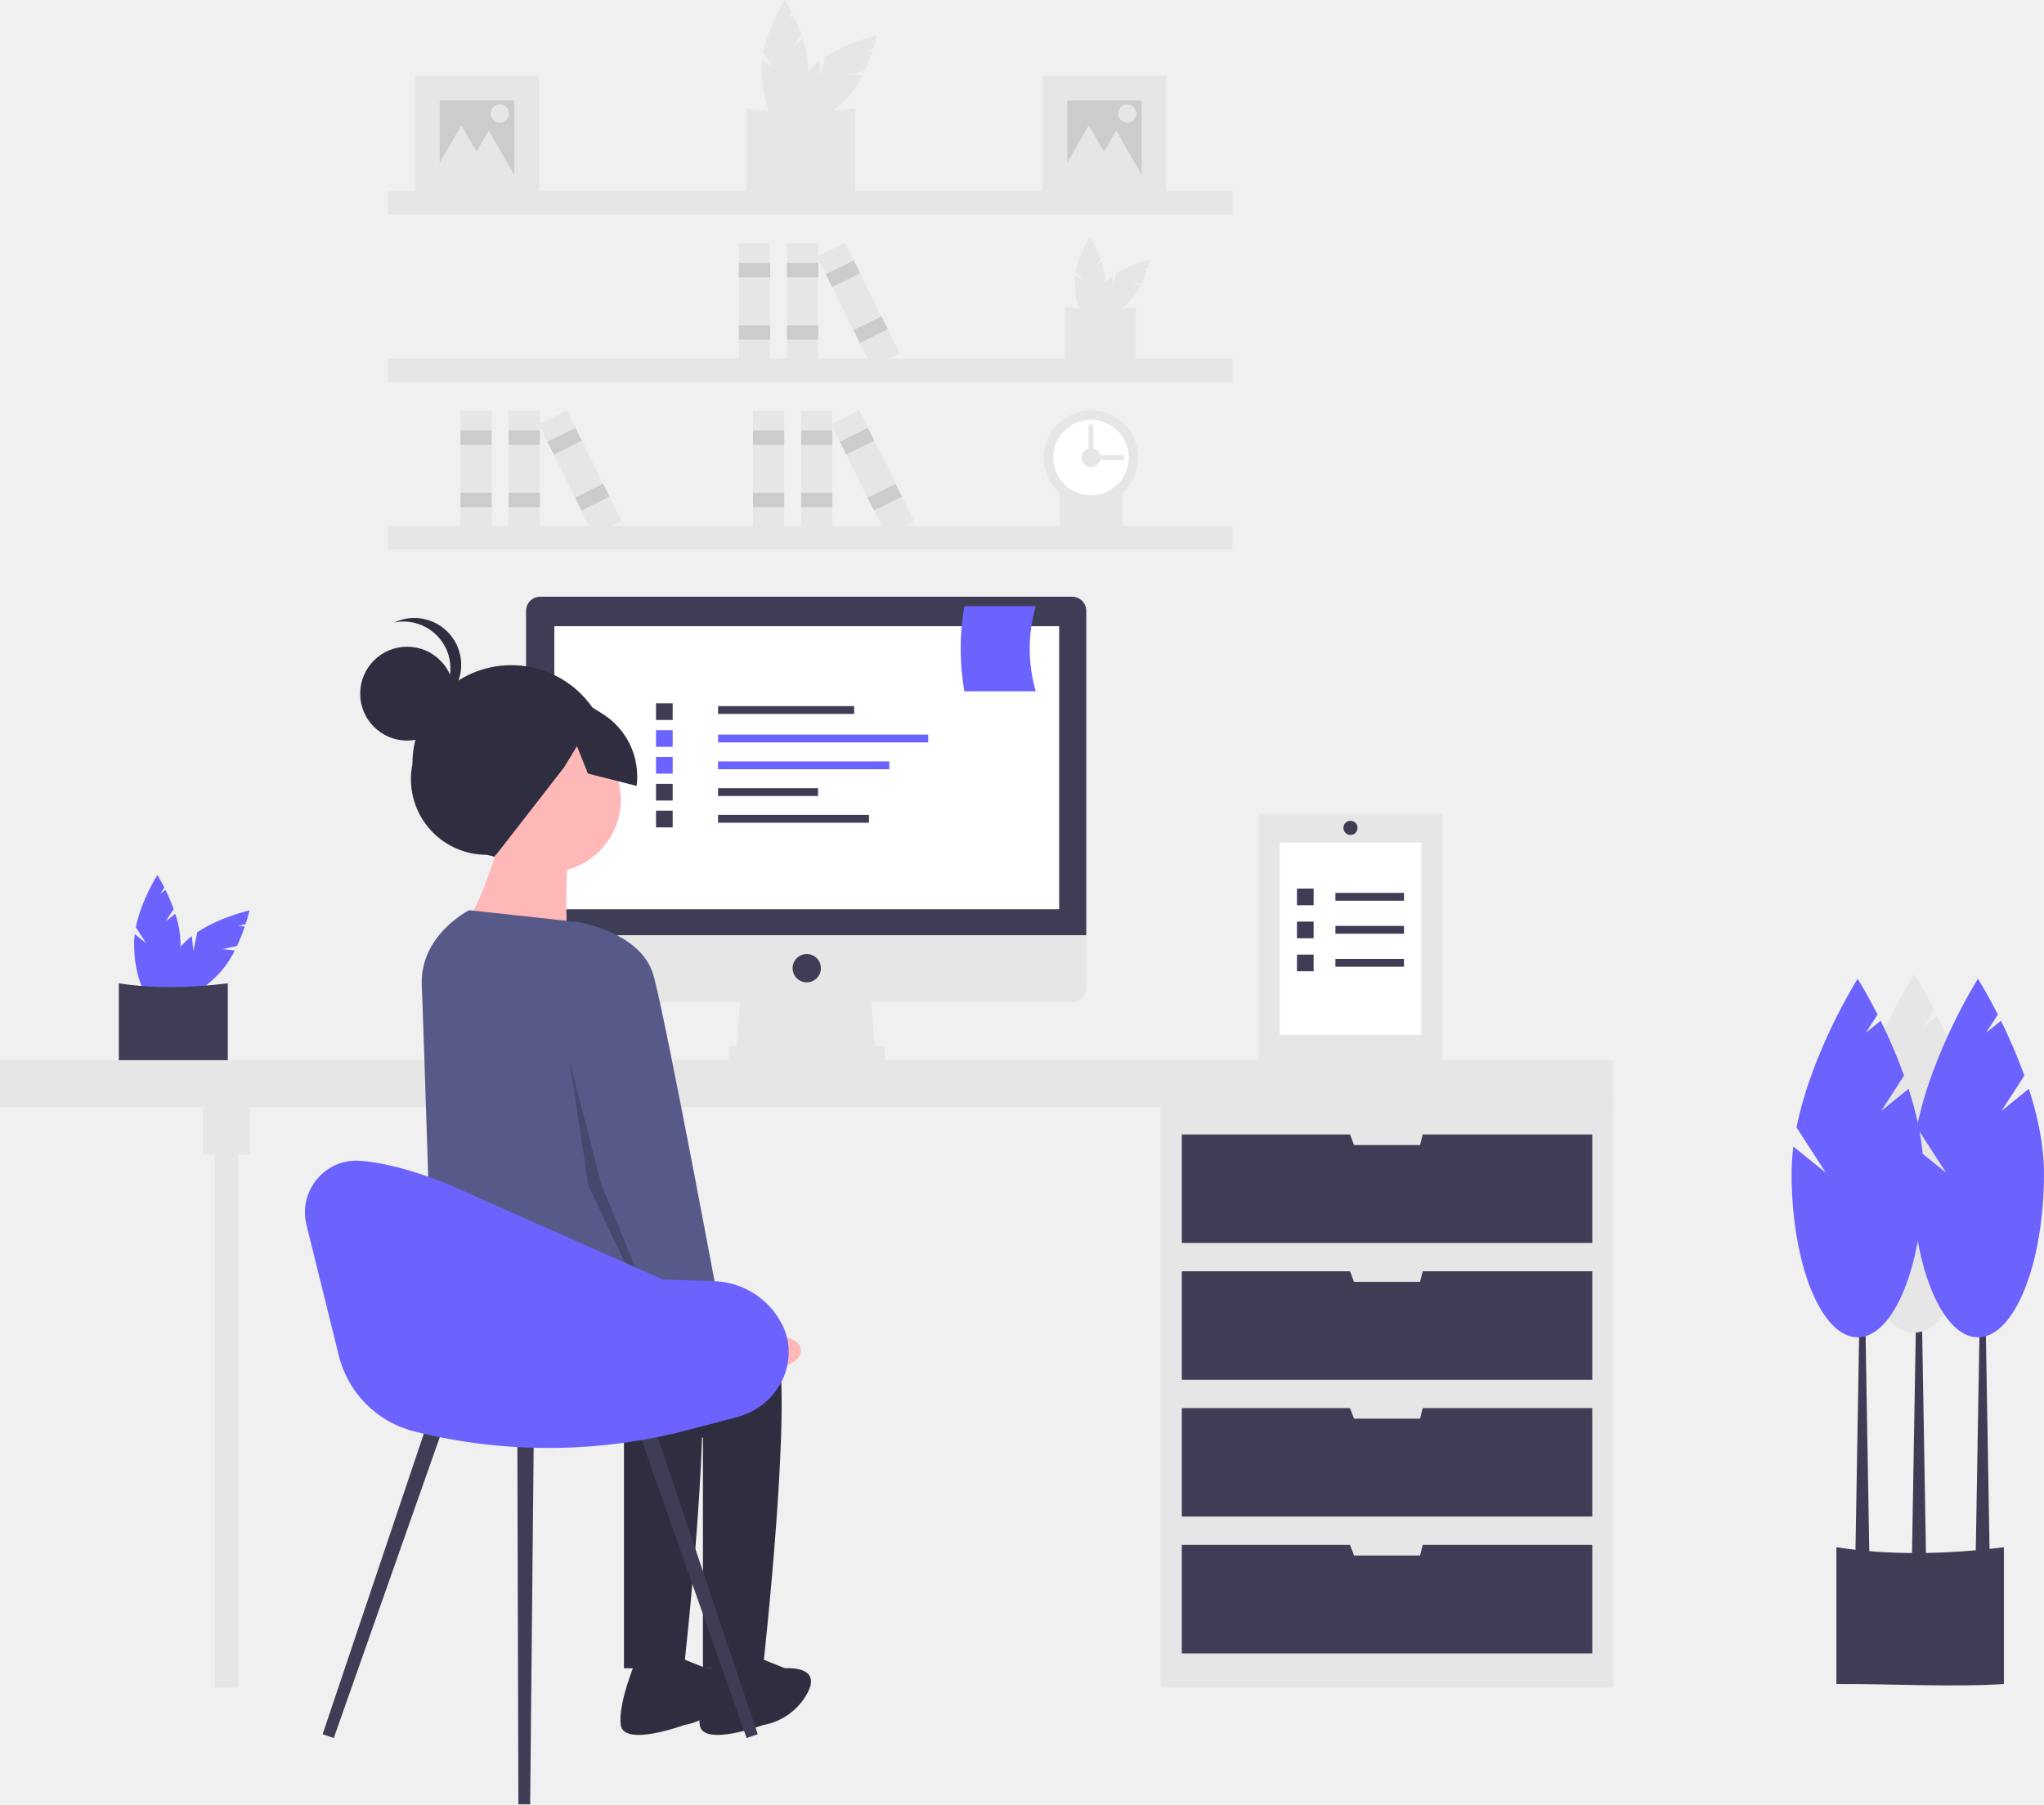
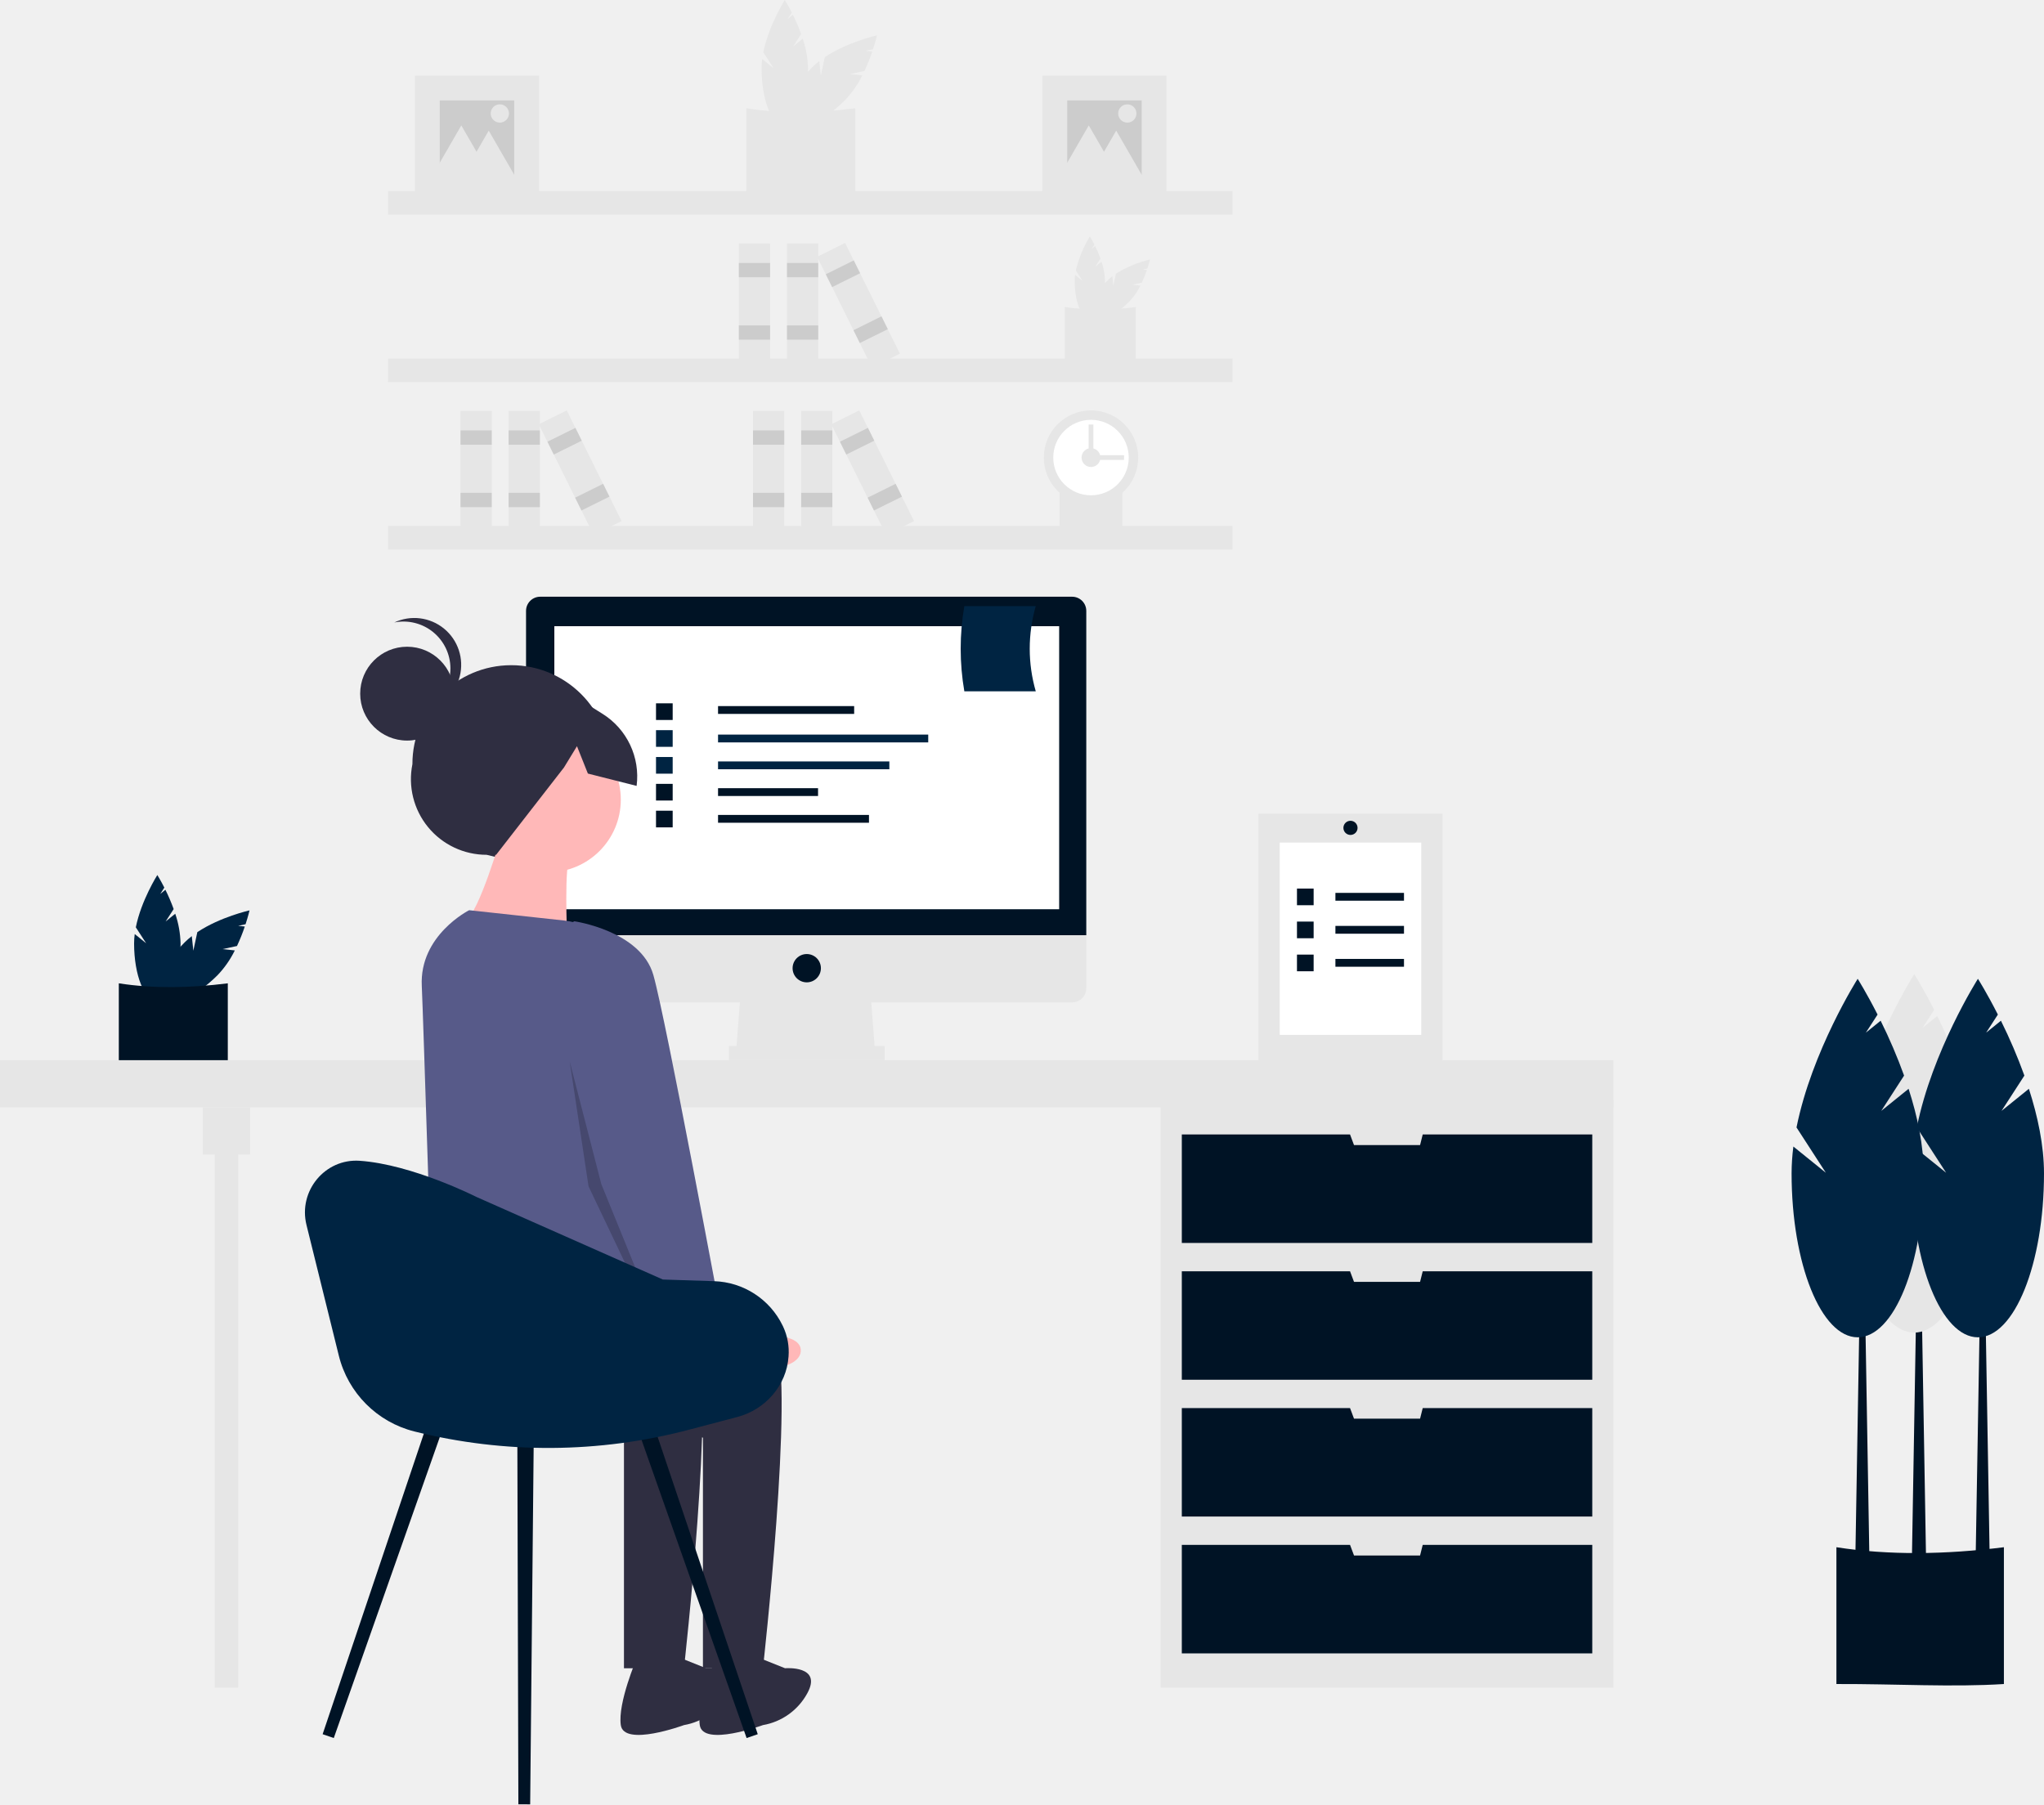
<svg xmlns="http://www.w3.org/2000/svg" id="ea61258a-e793-48f7-8624-3c5ca462ffd9" data-name="Layer 1" width="882.346" height="778.999" viewBox="0 0 882.346 778.999">
  <path d="M501.189,80.561l3.47-5.362a80.387,80.387,0,0,0-3.56-8.333l-2.244,1.812,1.776-2.745c-1.693-3.333-3.025-5.432-3.025-5.432s-6.958,10.965-9.283,22.575l4.452,6.881-4.929-3.981a32.522,32.522,0,0,0-.27,4.078c0,13.75,4.491,24.896,10.03,24.896s10.03-11.146,10.03-24.896a42.818,42.818,0,0,0-2.295-12.847Z" transform="translate(-158.8268 -60.50072)" fill="#e6e6e6" />
  <path d="M525.747,92.481l6.245-1.338a80.386,80.386,0,0,0,3.375-8.409l-2.868-.305,3.197-.685c1.159-3.554,1.702-5.98,1.702-5.98s-12.674,2.833-22.527,9.399l-1.717,8.014-.67-6.3a32.524,32.524,0,0,0-3.075,2.693c-9.722,9.722-14.429,20.779-10.512,24.696s14.974-.789,24.696-10.512a42.818,42.818,0,0,0,7.462-10.707Z" transform="translate(-158.8268 -60.50072)" fill="#e6e6e6" />
  <path d="M528.028,145.685c-14.481.926-30.26-.054-47.046,0V107.253c14.791,2.303,30.565,2.066,47.046,0Z" transform="translate(-158.8268 -60.50072)" fill="#e6e6e6" />
  <path d="M631.628,175.652l2.263-3.497a52.424,52.424,0,0,0-2.321-5.434l-1.463,1.182,1.158-1.79c-1.104-2.173-1.973-3.543-1.973-3.543a50.241,50.241,0,0,0-6.054,14.722l2.903,4.487-3.214-2.596a21.21,21.21,0,0,0-.176,2.66c0,8.967,2.928,16.236,6.541,16.236s6.541-7.269,6.541-16.236a27.923,27.923,0,0,0-1.496-8.378Z" transform="translate(-158.8268 -60.50072)" fill="#e6e6e6" />
  <path d="M647.644,183.426l4.073-.873a52.421,52.421,0,0,0,2.201-5.484l-1.87-.199,2.085-.447c.756-2.317,1.11-3.9,1.11-3.9a50.241,50.241,0,0,0-14.691,6.129l-1.12,5.226-.437-4.109a21.208,21.208,0,0,0-2.005,1.756c-6.34,6.34-9.41,13.551-6.855,16.105s9.765-.515,16.105-6.855a27.923,27.923,0,0,0,4.866-6.982Z" transform="translate(-158.8268 -60.50072)" fill="#e6e6e6" />
  <path d="M649.131,218.122c-9.444.604-19.734-.035-30.681,0v-25.063a110.584,110.584,0,0,0,30.681,0Z" transform="translate(-158.8268 -60.50072)" fill="#e6e6e6" />
  <path d="M643.3,292.399c-8.339.533-17.425-.031-27.091,0V270.268a97.647,97.647,0,0,0,27.091,0Z" transform="translate(-158.8268 -60.50072)" fill="#e6e6e6" />
  <rect x="167.508" y="82.481" width="364.547" height="10.183" fill="#e6e6e6" />
  <rect x="167.508" y="154.78" width="364.547" height="10.183" fill="#e6e6e6" />
  <rect x="167.508" y="227.078" width="364.547" height="10.183" fill="#e6e6e6" />
  <circle cx="470.958" cy="197.548" r="20.366" fill="#e6e6e6" />
  <circle cx="470.958" cy="197.548" r="16.293" fill="#fff" />
  <circle cx="470.958" cy="197.548" r="4.073" fill="#e6e6e6" />
  <rect x="634.876" y="249.902" width="2.037" height="16.293" transform="translate(735.1164 -438.3468) rotate(90)" fill="#e6e6e6" />
  <rect x="628.767" y="243.793" width="2.037" height="16.293" transform="translate(1100.743 443.3769) rotate(180)" fill="#e6e6e6" />
  <rect x="339.725" y="105.104" width="13.475" height="53.339" fill="#e6e6e6" />
  <rect x="339.725" y="113.526" width="13.475" height="6.176" fill="#ccc" />
  <rect x="339.725" y="140.476" width="13.475" height="6.176" fill="#ccc" />
  <rect x="318.951" y="105.104" width="13.475" height="53.339" fill="#e6e6e6" />
  <rect x="318.951" y="113.526" width="13.475" height="6.176" fill="#ccc" />
  <rect x="318.951" y="140.476" width="13.475" height="6.176" fill="#ccc" />
  <rect x="522.695" y="165.605" width="13.475" height="53.339" transform="translate(-189.1714 194.3656) rotate(-26.3396)" fill="#e6e6e6" />
  <rect x="515.969" y="175.601" width="13.475" height="6.176" transform="translate(-183.8419 189.9708) rotate(-26.3396)" fill="#ccc" />
  <rect x="527.926" y="199.753" width="13.475" height="6.176" transform="translate(-193.3166 197.7837) rotate(-26.3396)" fill="#ccc" />
  <rect x="219.567" y="177.403" width="13.475" height="53.339" fill="#e6e6e6" />
  <rect x="219.567" y="185.825" width="13.475" height="6.176" fill="#ccc" />
  <rect x="219.567" y="212.775" width="13.475" height="6.176" fill="#ccc" />
  <rect x="198.793" y="177.403" width="13.475" height="53.339" fill="#e6e6e6" />
  <rect x="198.793" y="185.825" width="13.475" height="6.176" fill="#ccc" />
  <rect x="198.793" y="212.775" width="13.475" height="6.176" fill="#ccc" />
  <rect x="402.537" y="237.903" width="13.475" height="53.339" transform="translate(-233.7244 148.5586) rotate(-26.3396)" fill="#e6e6e6" />
  <rect x="395.811" y="247.899" width="13.475" height="6.176" transform="translate(-228.3949 144.1638) rotate(-26.3396)" fill="#ccc" />
  <rect x="407.769" y="272.051" width="13.475" height="6.176" transform="translate(-237.8696 151.9768) rotate(-26.3396)" fill="#ccc" />
  <rect x="345.835" y="177.403" width="13.475" height="53.339" fill="#e6e6e6" />
  <rect x="345.835" y="185.825" width="13.475" height="6.176" fill="#ccc" />
  <rect x="345.835" y="212.775" width="13.475" height="6.176" fill="#ccc" />
  <rect x="325.061" y="177.403" width="13.475" height="53.339" fill="#e6e6e6" />
  <rect x="325.061" y="185.825" width="13.475" height="6.176" fill="#ccc" />
  <rect x="325.061" y="212.775" width="13.475" height="6.176" fill="#ccc" />
  <rect x="528.805" y="237.903" width="13.475" height="53.339" transform="translate(-220.6153 204.5824) rotate(-26.3396)" fill="#e6e6e6" />
  <rect x="522.079" y="247.899" width="13.475" height="6.176" transform="translate(-215.2858 200.1876) rotate(-26.3396)" fill="#ccc" />
  <rect x="534.036" y="272.051" width="13.475" height="6.176" transform="translate(-224.7604 208.0006) rotate(-26.3396)" fill="#ccc" />
  <rect x="449.987" y="32.646" width="53.556" height="53.556" fill="#e6e6e6" />
  <rect x="460.699" y="43.357" width="32.134" height="32.134" fill="#ccc" />
  <polygon points="470 54.143 476.814 65.944 483.627 77.745 470 77.745 456.373 77.745 463.187 65.944 470 54.143" fill="#e6e6e6" />
  <polygon points="481.839 56.398 488.653 68.199 495.466 80 481.839 80 468.212 80 475.026 68.199 481.839 56.398" fill="#e6e6e6" />
  <circle cx="486.631" cy="48.994" r="3.946" fill="#e6e6e6" />
  <rect x="179.123" y="32.646" width="53.556" height="53.556" fill="#e6e6e6" />
  <rect x="189.834" y="43.357" width="32.134" height="32.134" fill="#ccc" />
  <polygon points="199.136 54.143 205.949 65.944 212.763 77.745 199.136 77.745 185.509 77.745 192.322 65.944 199.136 54.143" fill="#e6e6e6" />
  <polygon points="210.975 56.398 217.788 68.199 224.601 80 210.975 80 197.348 80 204.161 68.199 210.975 56.398" fill="#e6e6e6" />
  <circle cx="215.766" cy="48.994" r="3.946" fill="#e6e6e6" />
-   <path d="M230.324,458.345l3.47-5.362a80.387,80.387,0,0,0-3.56-8.333l-2.244,1.812,1.776-2.745c-1.693-3.333-3.025-5.432-3.025-5.432s-6.958,10.965-9.283,22.575l4.452,6.881-4.929-3.981a32.524,32.524,0,0,0-.27,4.078c0,13.75,4.491,24.896,10.03,24.896s10.03-11.146,10.03-24.896a42.818,42.818,0,0,0-2.295-12.847Z" transform="translate(-158.8268 -60.50072)" fill="#6c63ff" />
-   <path d="M254.882,470.266l6.245-1.338a80.386,80.386,0,0,0,3.375-8.409l-2.868-.305,3.197-.685c1.159-3.554,1.702-5.98,1.702-5.98s-12.674,2.833-22.527,9.399l-1.717,8.014-.67-6.3a32.524,32.524,0,0,0-3.075,2.693c-9.722,9.722-14.429,20.779-10.512,24.696s14.974-.789,24.696-10.512a42.818,42.818,0,0,0,7.462-10.707Z" transform="translate(-158.8268 -60.50072)" fill="#6c63ff" />
-   <path d="M257.163,523.469c-14.481.926-30.26-.054-47.046,0V485.038c14.791,2.303,30.565,2.066,47.046,0Z" transform="translate(-158.8268 -60.50072)" fill="#3f3d56" />
+   <path d="M230.324,458.345l3.47-5.362a80.387,80.387,0,0,0-3.56-8.333l-2.244,1.812,1.776-2.745c-1.693-3.333-3.025-5.432-3.025-5.432s-6.958,10.965-9.283,22.575l4.452,6.881-4.929-3.981a32.524,32.524,0,0,0-.27,4.078c0,13.75,4.491,24.896,10.03,24.896s10.03-11.146,10.03-24.896a42.818,42.818,0,0,0-2.295-12.847Z" transform="translate(-158.8268 -60.50072)" fill="#002442" />
+   <path d="M254.882,470.266l6.245-1.338a80.386,80.386,0,0,0,3.375-8.409l-2.868-.305,3.197-.685c1.159-3.554,1.702-5.98,1.702-5.98s-12.674,2.833-22.527,9.399l-1.717,8.014-.67-6.3a32.524,32.524,0,0,0-3.075,2.693c-9.722,9.722-14.429,20.779-10.512,24.696s14.974-.789,24.696-10.512a42.818,42.818,0,0,0,7.462-10.707Z" transform="translate(-158.8268 -60.50072)" fill="#002442" />
+   <path d="M257.163,523.469c-14.481.926-30.26-.054-47.046,0V485.038c14.791,2.303,30.565,2.066,47.046,0Z" transform="translate(-158.8268 -60.50072)" fill="#001325" />
  <rect x="500.998" y="475.031" width="195.511" height="253.554" fill="#e6e6e6" />
  <rect x="92.664" y="488.269" width="10.183" height="240.316" fill="#e6e6e6" />
  <rect y="457.72" width="696.509" height="20.366" fill="#e6e6e6" />
  <rect x="87.573" y="478.086" width="20.366" height="20.366" fill="#e6e6e6" />
-   <polygon points="614.155 489.796 613.009 494.379 584.497 494.379 582.779 489.796 510.162 489.796 510.162 536.638 687.344 536.638 687.344 489.796 614.155 489.796" fill="#3f3d56" />
-   <polygon points="614.155 548.857 613.009 553.439 584.497 553.439 582.779 548.857 510.162 548.857 510.162 595.698 687.344 595.698 687.344 548.857 614.155 548.857" fill="#3f3d56" />
-   <polygon points="614.155 607.918 613.009 612.5 584.497 612.5 582.779 607.918 510.162 607.918 510.162 654.759 687.344 654.759 687.344 607.918 614.155 607.918" fill="#3f3d56" />
-   <polygon points="614.155 666.979 613.009 671.561 584.497 671.561 582.779 666.979 510.162 666.979 510.162 713.82 687.344 713.82 687.344 666.979 614.155 666.979" fill="#3f3d56" />
+   <polygon points="614.155 489.796 613.009 494.379 584.497 494.379 582.779 489.796 510.162 489.796 510.162 536.638 687.344 536.638 687.344 489.796 614.155 489.796" fill="#001325" />
+   <polygon points="614.155 548.857 613.009 553.439 584.497 553.439 582.779 548.857 510.162 548.857 510.162 595.698 687.344 595.698 687.344 548.857 614.155 548.857" fill="#001325" />
+   <polygon points="614.155 607.918 613.009 612.5 584.497 612.5 582.779 607.918 510.162 607.918 510.162 654.759 687.344 654.759 687.344 607.918 614.155 607.918" fill="#001325" />
+   <polygon points="614.155 666.979 613.009 671.561 584.497 671.561 582.779 666.979 510.162 666.979 510.162 713.82 687.344 713.82 687.344 666.979 614.155 666.979" fill="#001325" />
  <polygon points="377.785 454.665 317.706 454.665 319.742 428.19 375.748 428.19 377.785 454.665" fill="#e6e6e6" />
  <rect x="314.651" y="451.611" width="67.207" height="6.11" fill="#e6e6e6" />
-   <path d="M621.639,318.128H392.015a6.11,6.11,0,0,0-6.11,6.11V464.252H627.748V324.237A6.11,6.11,0,0,0,621.639,318.128Z" transform="translate(-158.8268 -60.50072)" fill="#3f3d56" />
+   <path d="M621.639,318.128H392.015a6.11,6.11,0,0,0-6.11,6.11V464.252H627.748V324.237A6.11,6.11,0,0,0,621.639,318.128Z" transform="translate(-158.8268 -60.50072)" fill="#001325" />
  <path d="M385.905,464.252V487.163a6.11,6.11,0,0,0,6.11,6.11h229.624a6.11,6.11,0,0,0,6.11-6.11V464.252Z" transform="translate(-158.8268 -60.50072)" fill="#e6e6e6" />
  <rect x="239.298" y="270.355" width="217.914" height="122.195" fill="#fff" />
-   <circle cx="348.254" cy="418.007" r="6.11" fill="#3f3d56" />
-   <path d="M1023.862,787.558c-22.254,1.424-46.502-.083-72.298,0V728.498c22.731,3.539,46.971,3.175,72.298,0Z" transform="translate(-158.8268 -60.50072)" fill="#3f3d56" />
-   <polygon points="831.432 673.3 825.322 673.3 827.359 553.949 829.395 553.949 831.432 673.3" fill="#3f3d56" />
-   <polygon points="858.926 674.107 852.816 674.107 854.853 554.755 856.889 554.755 858.926 674.107" fill="#3f3d56" />
-   <polygon points="806.993 674.107 800.883 674.107 802.92 554.755 804.956 554.755 806.993 674.107" fill="#3f3d56" />
+   <circle cx="348.254" cy="418.007" r="6.11" fill="#001325" />
+   <path d="M1023.862,787.558c-22.254,1.424-46.502-.083-72.298,0V728.498c22.731,3.539,46.971,3.175,72.298,0Z" transform="translate(-158.8268 -60.50072)" fill="#001325" />
+   <polygon points="831.432 673.3 825.322 673.3 827.359 553.949 829.395 553.949 831.432 673.3" fill="#001325" />
+   <polygon points="858.926 674.107 852.816 674.107 854.853 554.755 856.889 554.755 858.926 674.107" fill="#001325" />
+   <polygon points="806.993 674.107 800.883 674.107 802.92 554.755 804.956 554.755 806.993 674.107" fill="#001325" />
  <path d="M995.35,538.078l9.863-15.242a228.514,228.514,0,0,0-10.119-23.687l-6.378,5.151,5.05-7.804c-4.813-9.473-8.599-15.442-8.599-15.442s-19.78,31.17-26.389,64.173L971.435,564.786l-14.011-11.317a92.452,92.452,0,0,0-.769,11.593c0,39.086,12.765,70.771,28.512,70.771s28.512-31.685,28.512-70.771c0-12.117-2.741-24.794-6.523-36.521Z" transform="translate(-158.8268 -60.50072)" fill="#e6e6e6" />
-   <path d="M1022.844,540.114l9.863-15.242a228.515,228.515,0,0,0-10.119-23.687l-6.378,5.151,5.05-7.804c-4.813-9.473-8.599-15.442-8.599-15.442s-19.78,31.17-26.389,64.173l12.656,19.56-14.011-11.317a92.452,92.452,0,0,0-.769,11.593c0,39.086,12.765,70.771,28.512,70.771s28.512-31.685,28.512-70.771c0-12.117-2.741-24.794-6.523-36.521Z" transform="translate(-158.8268 -60.50072)" fill="#6c63ff" />
-   <path d="M970.911,540.114l9.863-15.242a228.517,228.517,0,0,0-10.119-23.687l-6.378,5.151,5.05-7.804c-4.812-9.473-8.599-15.442-8.599-15.442s-19.78,31.17-26.389,64.173l12.656,19.56-14.011-11.317a92.452,92.452,0,0,0-.769,11.593c0,39.086,12.765,70.771,28.512,70.771s28.512-31.685,28.512-70.771c0-12.117-2.741-24.794-6.523-36.521Z" transform="translate(-158.8268 -60.50072)" fill="#6c63ff" />
-   <rect x="309.964" y="304.848" width="58.756" height="3.373" fill="#3f3d56" />
-   <rect x="309.964" y="317.151" width="90.732" height="3.373" fill="#6c63ff" />
-   <rect x="309.964" y="328.742" width="73.945" height="3.373" fill="#6c63ff" />
-   <rect x="309.964" y="340.29" width="43.168" height="3.373" fill="#3f3d56" />
-   <rect x="309.964" y="351.837" width="65.151" height="3.373" fill="#3f3d56" />
-   <rect x="283.184" y="303.649" width="7.195" height="7.195" fill="#3f3d56" />
-   <rect x="283.184" y="315.24" width="7.195" height="7.195" fill="#6c63ff" />
-   <rect x="283.184" y="326.831" width="7.195" height="7.195" fill="#6c63ff" />
-   <rect x="283.184" y="338.423" width="7.195" height="7.195" fill="#3f3d56" />
-   <rect x="283.184" y="350.014" width="7.195" height="7.195" fill="#3f3d56" />
-   <path d="M605.942,358.963H575.109a107.84,107.84,0,0,1,0-36.763h30.833A66.148,66.148,0,0,0,605.942,358.963Z" transform="translate(-158.8268 -60.50072)" fill="#6c63ff" />
+   <path d="M1022.844,540.114l9.863-15.242a228.515,228.515,0,0,0-10.119-23.687l-6.378,5.151,5.05-7.804c-4.813-9.473-8.599-15.442-8.599-15.442s-19.78,31.17-26.389,64.173l12.656,19.56-14.011-11.317a92.452,92.452,0,0,0-.769,11.593c0,39.086,12.765,70.771,28.512,70.771s28.512-31.685,28.512-70.771c0-12.117-2.741-24.794-6.523-36.521Z" transform="translate(-158.8268 -60.50072)" fill="#002442" />
+   <path d="M970.911,540.114l9.863-15.242a228.517,228.517,0,0,0-10.119-23.687l-6.378,5.151,5.05-7.804c-4.812-9.473-8.599-15.442-8.599-15.442s-19.78,31.17-26.389,64.173l12.656,19.56-14.011-11.317a92.452,92.452,0,0,0-.769,11.593c0,39.086,12.765,70.771,28.512,70.771s28.512-31.685,28.512-70.771c0-12.117-2.741-24.794-6.523-36.521Z" transform="translate(-158.8268 -60.50072)" fill="#002442" />
+   <rect x="309.964" y="304.848" width="58.756" height="3.373" fill="#001325" />
+   <rect x="309.964" y="317.151" width="90.732" height="3.373" fill="#002442" />
+   <rect x="309.964" y="328.742" width="73.945" height="3.373" fill="#002442" />
+   <rect x="309.964" y="340.29" width="43.168" height="3.373" fill="#001325" />
+   <rect x="309.964" y="351.837" width="65.151" height="3.373" fill="#001325" />
+   <rect x="283.184" y="303.649" width="7.195" height="7.195" fill="#001325" />
+   <rect x="283.184" y="315.24" width="7.195" height="7.195" fill="#002442" />
+   <rect x="283.184" y="326.831" width="7.195" height="7.195" fill="#002442" />
+   <rect x="283.184" y="338.423" width="7.195" height="7.195" fill="#001325" />
+   <rect x="283.184" y="350.014" width="7.195" height="7.195" fill="#001325" />
+   <path d="M605.942,358.963H575.109a107.84,107.84,0,0,1,0-36.763h30.833A66.148,66.148,0,0,0,605.942,358.963Z" transform="translate(-158.8268 -60.50072)" fill="#002442" />
  <path d="M381.591,432.645l-12.685-3.092a32.657,32.657,0,0,1-32.051-39.124v0a42.685,42.685,0,0,1,42.631-42.738h0a42.685,42.685,0,0,1,42.738,42.631v0C429.417,415.35,406.891,438.812,381.591,432.645Z" transform="translate(-158.8268 -60.50072)" fill="#2f2e41" />
  <circle cx="236.62" cy="345.243" r="31.364" fill="#ffb8b8" />
  <path d="M374.992,422.108s-9.545,32.727-15,35.455,43.636,6.818,43.636,6.818-1.364-31.364,1.364-34.091S374.992,422.108,374.992,422.108Z" transform="translate(-158.8268 -60.50072)" fill="#ffb8b8" />
  <path d="M424.083,623.926s61.364-5.455,69.546,15S488.174,780.745,488.174,780.745H462.265V681.199s-110.472-31.402-110.472-42.311S424.083,623.926,424.083,623.926Z" transform="translate(-158.8268 -60.50072)" fill="#2f2e41" />
  <path d="M484.083,775.29l13.636,5.455s16.364-1.364,9.545,10.909A27.004,27.004,0,0,1,488.174,805.29s-25.909,9.545-27.273,0,6.818-28.636,6.818-28.636Z" transform="translate(-158.8268 -60.50072)" fill="#2f2e41" />
  <path d="M389.992,623.926s61.364-5.455,69.546,15S454.083,780.745,454.083,780.745H428.174V681.199s-78.418-18.164-78.418-29.073c0-5.125-5.343-31.171,4.073-36.658C364.457,609.274,389.992,623.926,389.992,623.926Z" transform="translate(-158.8268 -60.50072)" fill="#2f2e41" />
  <path d="M449.992,775.29l13.636,5.455s16.364-1.364,9.545,10.909A27.004,27.004,0,0,1,454.083,805.29s-25.909,9.545-27.273,0,6.818-28.636,6.818-28.636Z" transform="translate(-158.8268 -60.50072)" fill="#2f2e41" />
  <path d="M361.356,453.471l40.98,4.454a30.182,30.182,0,0,1,26.269,23.767L444.538,557.108s5.455,75-5.455,79.091-25.909-16.364-46.364-13.636-47.046,8.864-47.046,8.864S341.451,497.179,340.901,486.199C339.801,464.248,361.356,453.471,361.356,453.471Z" transform="translate(-158.8268 -60.50072)" fill="#575a89" />
  <path d="M458.427,627.823l16.824,9.908s30.183-4.331,29.241,6.278-33.889,8.559-33.889,8.559l-20.275-12.493Z" transform="translate(-158.8268 -60.50072)" fill="#ffb8b8" />
  <circle cx="175.743" cy="299.475" r="20.26" fill="#2f2e41" />
  <path d="M353.263,349.085a20.25,20.25,0,0,0-24.247-19.836,20.25,20.25,0,1,1,12.63,38.165A20.243,20.243,0,0,0,353.263,349.085Z" transform="translate(-158.8268 -60.50072)" fill="#2f2e41" />
  <path d="M370.643,360.575l27.313-5.029,21.005,13.165a31.863,31.863,0,0,1,14.678,31.095l-21.037-5.332-4.711-11.812-5.61,9.196-29.334,37.75-16.47-10.488-14.683-23.009Z" transform="translate(-158.8268 -60.50072)" fill="#2f2e41" />
  <path d="M393.136,465.071l13.636-6.818s28.636,4.091,34.091,23.182,30,151.364,30,151.364L447.681,643.708l-32.727-80.455Z" transform="translate(-158.8268 -60.50072)" fill="#575a89" />
  <polygon points="245.917 458.23 259.565 511.205 283.767 570.701 282.928 572.761 254.063 512.199 245.917 458.23" opacity="0.2" />
-   <polygon points="144.084 750.379 139.271 748.721 185.896 610.231 192.636 612.553 144.084 750.379" fill="#3f3d56" />
-   <polygon points="322.291 750.379 327.105 748.721 280.479 610.231 273.74 612.553 322.291 750.379" fill="#3f3d56" />
-   <polygon points="223.77 778.981 228.861 778.999 230.443 617.107 223.315 617.082 223.77 778.981" fill="#3f3d56" />
-   <path d="M291.127,589.357l13.966,56.445a44.826,44.826,0,0,0,32.642,32.721l0,0a238.26,238.26,0,0,0,118.547-.764l20.851-5.499c12.116-3.195,21.227-13.601,22.089-26.101a25.685,25.685,0,0,0-2.323-12.872q-.122-.26-.246-.515a34.064,34.064,0,0,0-29.598-19.138l-22.089-.713L364.521,577.282s-27.667-14.053-50.412-15.626C299.089,560.617,287.51,574.741,291.127,589.357Z" transform="translate(-158.8268 -60.50072)" fill="#6c63ff" />
+   <polygon points="144.084 750.379 139.271 748.721 185.896 610.231 192.636 612.553 144.084 750.379" fill="#001325" />
+   <polygon points="322.291 750.379 327.105 748.721 280.479 610.231 273.74 612.553 322.291 750.379" fill="#001325" />
+   <polygon points="223.77 778.981 228.861 778.999 230.443 617.107 223.315 617.082 223.77 778.981" fill="#001325" />
+   <path d="M291.127,589.357l13.966,56.445a44.826,44.826,0,0,0,32.642,32.721l0,0a238.26,238.26,0,0,0,118.547-.764l20.851-5.499c12.116-3.195,21.227-13.601,22.089-26.101a25.685,25.685,0,0,0-2.323-12.872q-.122-.26-.246-.515a34.064,34.064,0,0,0-29.598-19.138l-22.089-.713L364.521,577.282s-27.667-14.053-50.412-15.626C299.089,560.617,287.51,574.741,291.127,589.357Z" transform="translate(-158.8268 -60.50072)" fill="#002442" />
  <rect x="543.257" y="351.309" width="79.426" height="107.939" fill="#e6e6e6" />
  <rect x="552.421" y="363.764" width="61.097" height="83.03" fill="#fff" />
-   <rect x="576.467" y="385.492" width="29.602" height="3.373" fill="#3f3d56" />
-   <rect x="559.87" y="383.625" width="7.195" height="7.195" fill="#3f3d56" />
-   <rect x="576.467" y="399.748" width="29.602" height="3.373" fill="#3f3d56" />
-   <rect x="559.87" y="397.881" width="7.195" height="7.195" fill="#3f3d56" />
-   <rect x="576.467" y="414.004" width="29.602" height="3.373" fill="#3f3d56" />
-   <rect x="559.87" y="412.137" width="7.195" height="7.195" fill="#3f3d56" />
-   <rect x="579.915" y="354.364" width="6.11" height="6.11" rx="3.055" fill="#3f3d56" />
+   <rect x="576.467" y="385.492" width="29.602" height="3.373" fill="#001325" />
+   <rect x="559.87" y="383.625" width="7.195" height="7.195" fill="#001325" />
+   <rect x="576.467" y="399.748" width="29.602" height="3.373" fill="#001325" />
+   <rect x="559.87" y="397.881" width="7.195" height="7.195" fill="#001325" />
+   <rect x="576.467" y="414.004" width="29.602" height="3.373" fill="#001325" />
+   <rect x="559.87" y="412.137" width="7.195" height="7.195" fill="#001325" />
+   <rect x="579.915" y="354.364" width="6.11" height="6.11" rx="3.055" fill="#001325" />
</svg>
